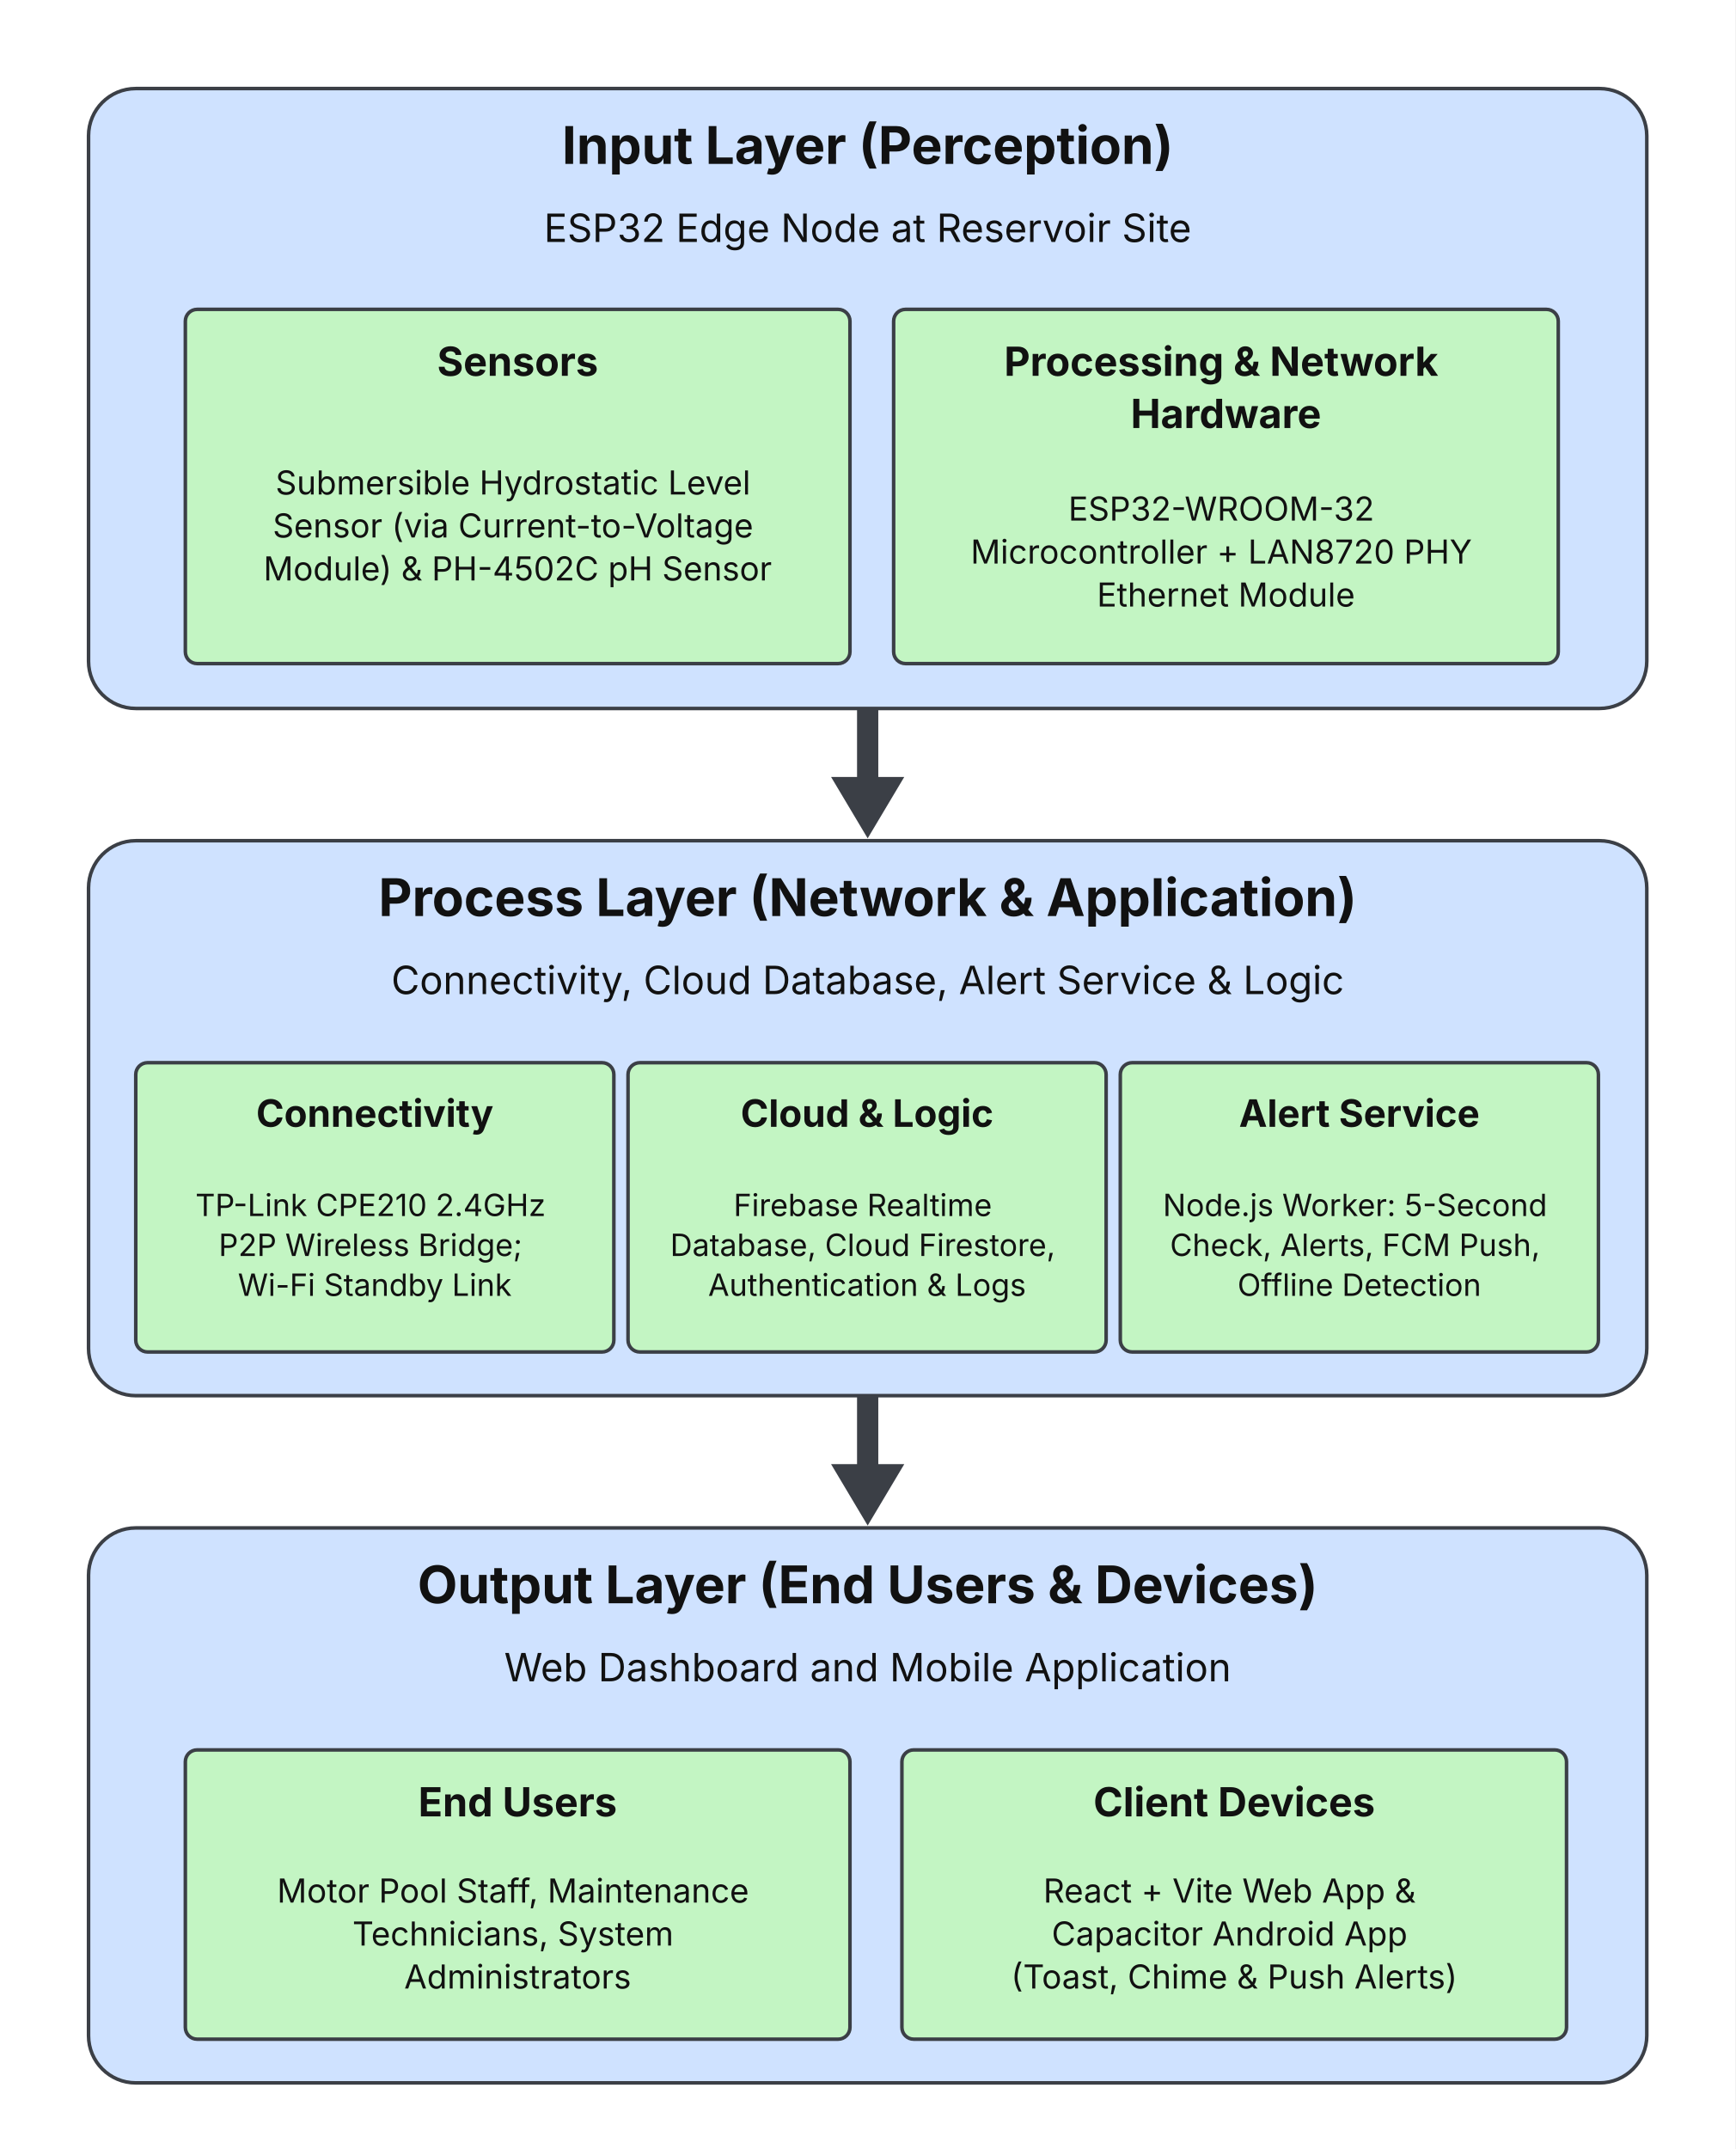
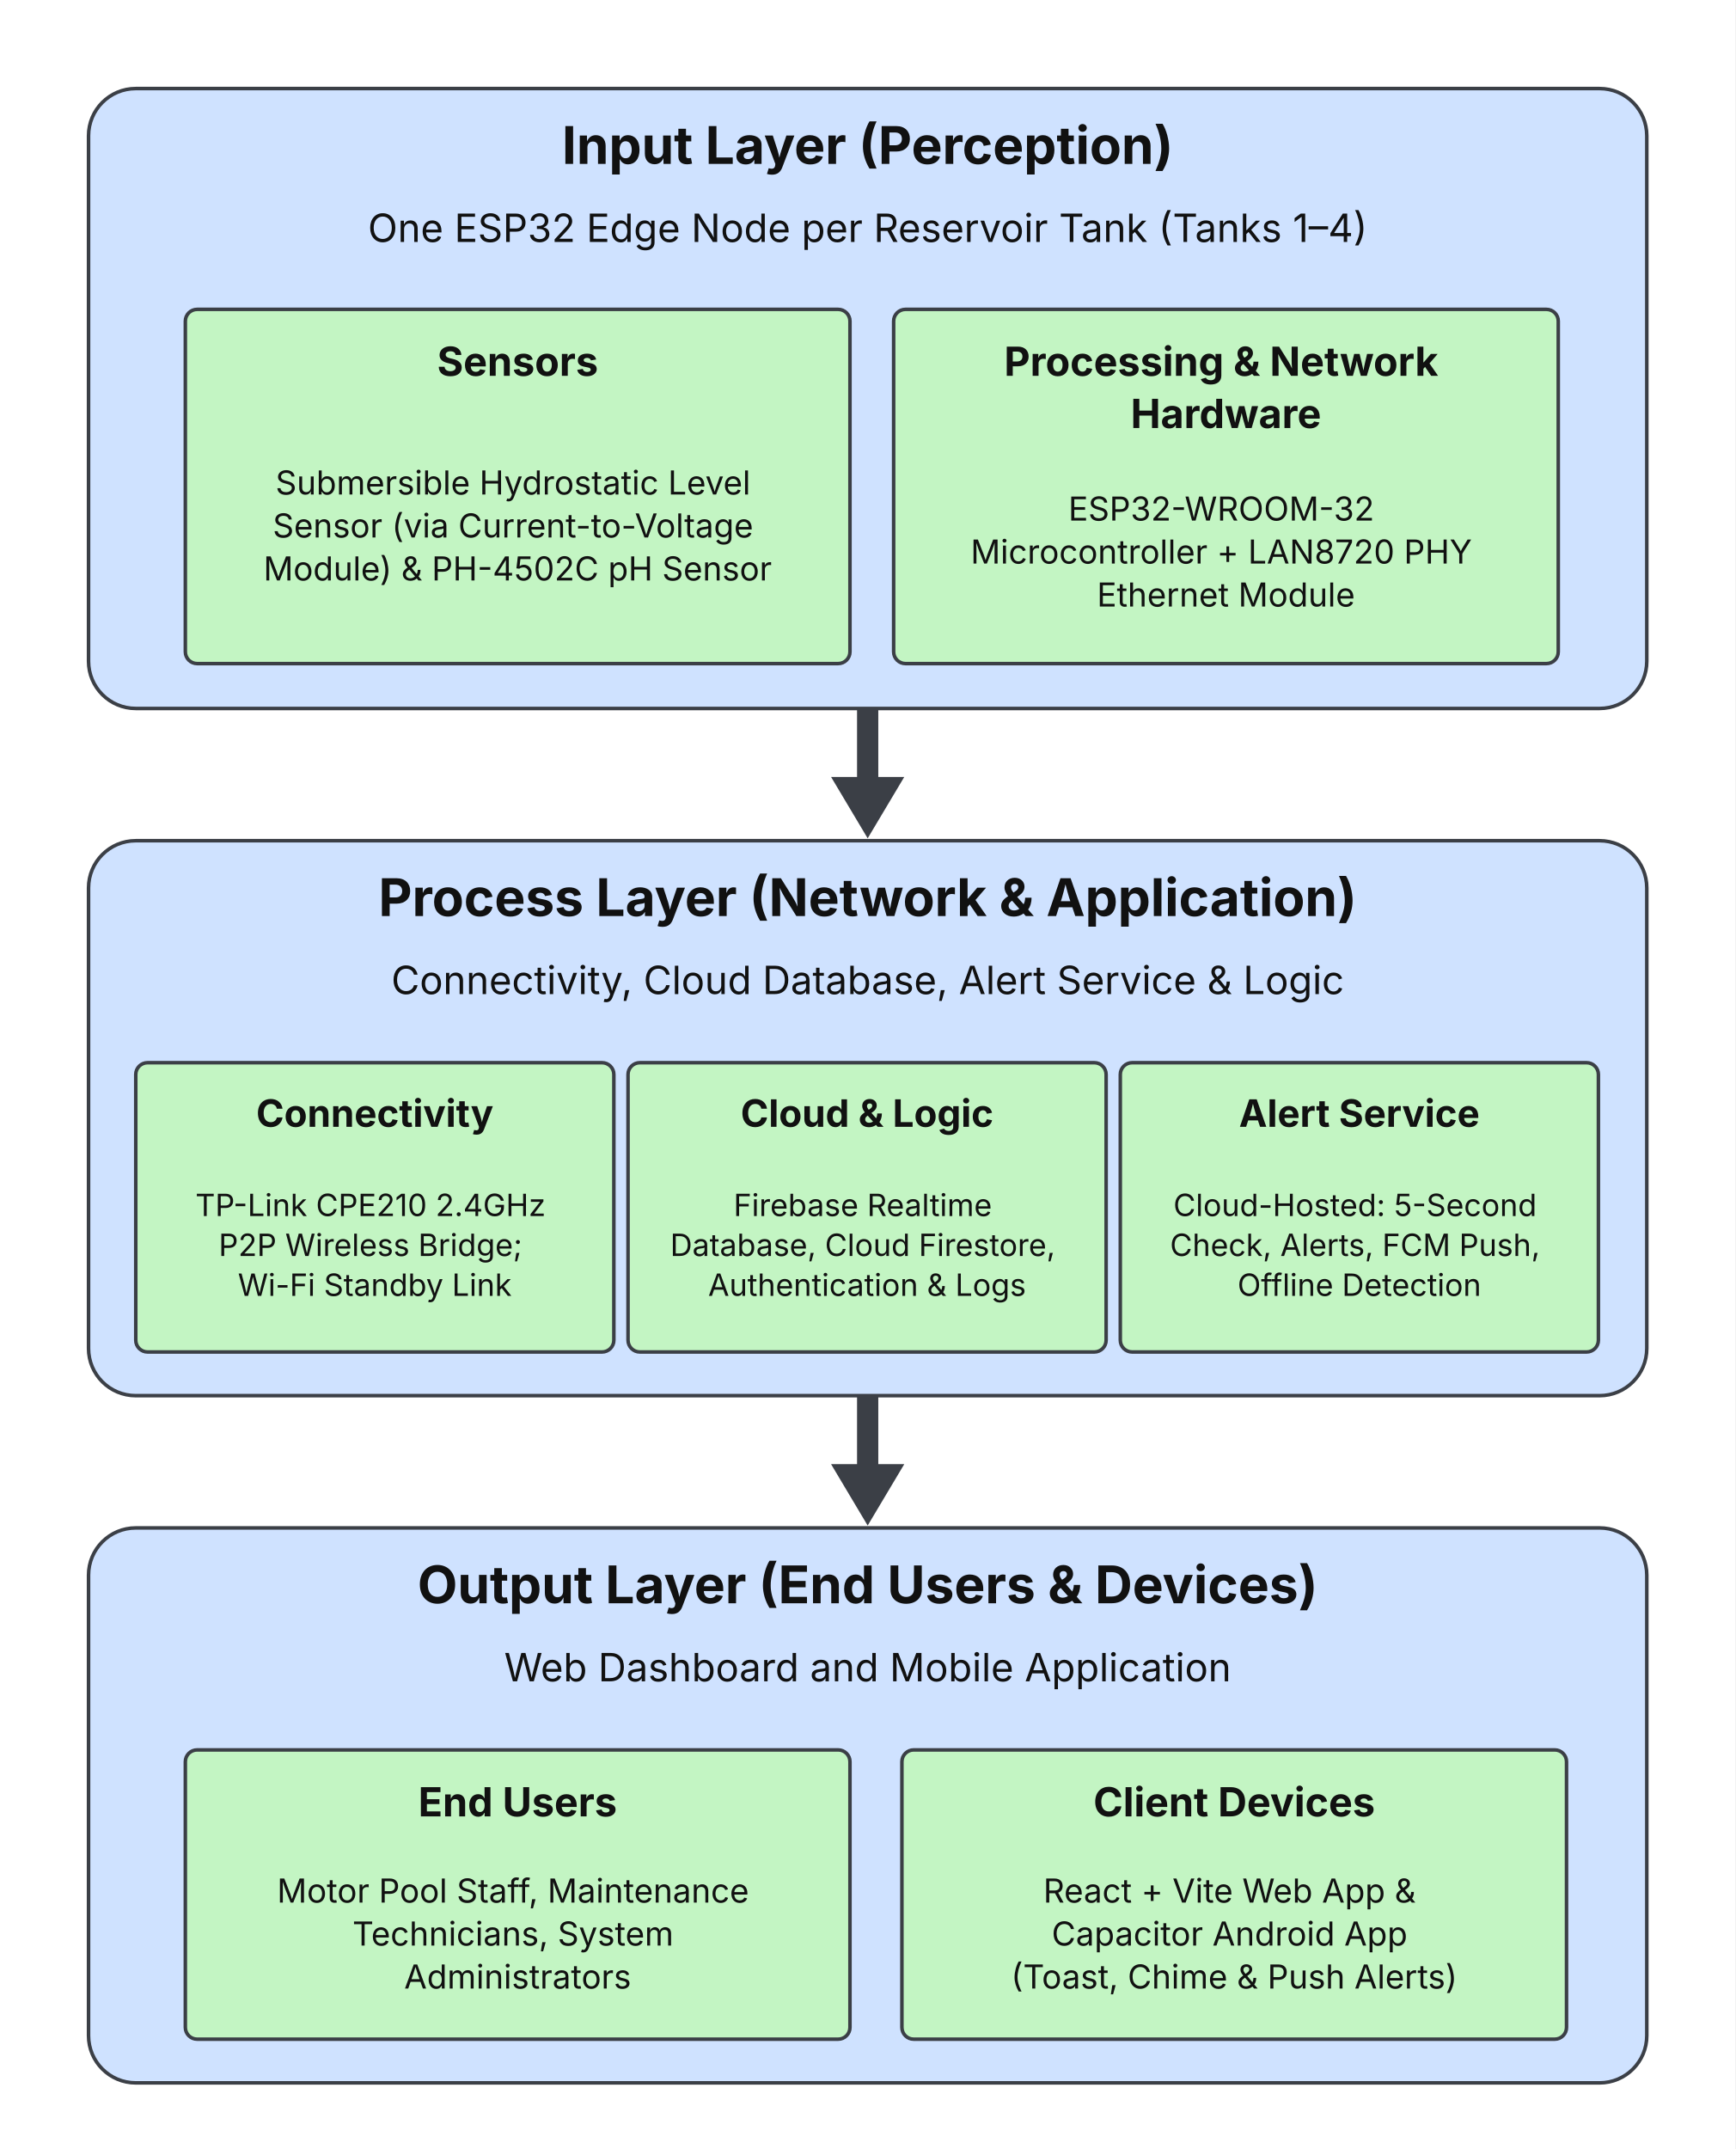
<svg xmlns="http://www.w3.org/2000/svg" width="1470" height="1820" viewBox="0 0 1470 1820">
  <rect width="1470" height="1820" fill="#FFFFFF" />
  <defs>
    <marker id="ah" viewBox="0 0 10 10" refX="9" refY="5" markerWidth="6" markerHeight="6" orient="auto-start-reverse">
      <path d="M0,0 L10,5 L0,10 z" fill="#3B3F46" />
    </marker>
    <marker id="ahs" viewBox="0 0 10 10" refX="9" refY="5" markerWidth="9" markerHeight="9" orient="auto-start-reverse">
      <path d="M0,0 L10,5 L0,10 z" fill="#3B3F46" />
    </marker>
  </defs>
  <rect x="75" y="75" width="1320" height="525" rx="40" fill="#CFE2FF" stroke="#3B3F46" stroke-width="3" />
  <text x="735" y="138.8" font-family="Inter, 'Segoe UI', Arial, sans-serif" font-size="44" font-weight="700" text-anchor="middle" fill="#111111">
    <tspan x="735" dy="0">Input Layer (Perception)</tspan>
  </text>
  <text x="735" y="204.9" font-family="Inter, 'Segoe UI', Arial, sans-serif" font-size="33" font-weight="400" text-anchor="middle" fill="#111111">
-     <tspan x="735" dy="0">ESP32 Edge Node at Reservoir Site</tspan>
+     <tspan x="735" dy="0">One ESP32 Edge Node per Reservoir Tank (Tanks 1–4)</tspan>
  </text>
  <rect x="157" y="262" width="563" height="300" rx="10" fill="#C3F5C3" stroke="#3B3F46" stroke-width="3" />
  <text x="438.5" y="318.3" font-family="Inter, 'Segoe UI', Arial, sans-serif" font-size="34" font-weight="700" text-anchor="middle" fill="#111111">
    <tspan x="438.5" dy="0">Sensors</tspan>
  </text>
  <text x="438.5" y="418.8" font-family="Inter, 'Segoe UI', Arial, sans-serif" font-size="28" font-weight="400" text-anchor="middle" fill="#111111">
    <tspan x="438.5" dy="0">Submersible Hydrostatic Level</tspan>
    <tspan x="438.5" dy="36.4">Sensor (via Current-to-Voltage</tspan>
    <tspan x="438.5" dy="36.4">Module) &amp; PH-4502C pH Sensor</tspan>
  </text>
  <rect x="757" y="262" width="563" height="300" rx="10" fill="#C3F5C3" stroke="#3B3F46" stroke-width="3" />
  <text x="1038.5" y="318.3" font-family="Inter, 'Segoe UI', Arial, sans-serif" font-size="34" font-weight="700" text-anchor="middle" fill="#111111">
    <tspan x="1038.5" dy="0">Processing &amp; Network</tspan>
    <tspan x="1038.5" dy="44.2">Hardware</tspan>
  </text>
  <text x="1038.5" y="440.9" font-family="Inter, 'Segoe UI', Arial, sans-serif" font-size="28" font-weight="400" text-anchor="middle" fill="#111111">
    <tspan x="1038.5" dy="0">ESP32-WROOM-32</tspan>
    <tspan x="1038.5" dy="36.4">Microcontroller + LAN8720 PHY</tspan>
    <tspan x="1038.5" dy="36.4">Ethernet Module</tspan>
  </text>
  <rect x="726" y="600" width="18" height="62" fill="#3B3F46" />
  <polygon points="704,658 766,658 735,710" fill="#3B3F46" />
  <rect x="75" y="712" width="1320" height="470" rx="40" fill="#CFE2FF" stroke="#3B3F46" stroke-width="3" />
  <text x="735" y="775.8" font-family="Inter, 'Segoe UI', Arial, sans-serif" font-size="44" font-weight="700" text-anchor="middle" fill="#111111">
    <tspan x="735" dy="0">Process Layer (Network &amp; Application)</tspan>
  </text>
  <text x="735" y="841.9" font-family="Inter, 'Segoe UI', Arial, sans-serif" font-size="33" font-weight="400" text-anchor="middle" fill="#111111">
    <tspan x="735" dy="0">Connectivity, Cloud Database, Alert Service &amp; Logic</tspan>
  </text>
  <rect x="115" y="900" width="405" height="245" rx="10" fill="#C3F5C3" stroke="#3B3F46" stroke-width="3" />
  <text x="317.5" y="954.3" font-family="Inter, 'Segoe UI', Arial, sans-serif" font-size="32" font-weight="700" text-anchor="middle" fill="#111111">
    <tspan x="317.5" dy="0">Connectivity</tspan>
  </text>
  <text x="317.5" y="1029.9" font-family="Inter, 'Segoe UI', Arial, sans-serif" font-size="26" font-weight="400" text-anchor="middle" fill="#111111">
    <tspan x="317.5" dy="0">TP-Link CPE210 2.4GHz</tspan>
    <tspan x="317.5" dy="33.8">P2P Wireless Bridge;</tspan>
    <tspan x="317.5" dy="33.8">Wi-Fi Standby Link</tspan>
  </text>
  <rect x="532" y="900" width="405" height="245" rx="10" fill="#C3F5C3" stroke="#3B3F46" stroke-width="3" />
  <text x="734.5" y="954.3" font-family="Inter, 'Segoe UI', Arial, sans-serif" font-size="32" font-weight="700" text-anchor="middle" fill="#111111">
    <tspan x="734.5" dy="0">Cloud &amp; Logic</tspan>
  </text>
  <text x="734.5" y="1029.9" font-family="Inter, 'Segoe UI', Arial, sans-serif" font-size="26" font-weight="400" text-anchor="middle" fill="#111111">
    <tspan x="734.5" dy="0">Firebase Realtime</tspan>
    <tspan x="734.5" dy="33.8">Database, Cloud Firestore,</tspan>
    <tspan x="734.5" dy="33.8">Authentication &amp; Logs</tspan>
  </text>
  <rect x="949" y="900" width="405" height="245" rx="10" fill="#C3F5C3" stroke="#3B3F46" stroke-width="3" />
  <text x="1151.5" y="954.3" font-family="Inter, 'Segoe UI', Arial, sans-serif" font-size="32" font-weight="700" text-anchor="middle" fill="#111111">
    <tspan x="1151.5" dy="0">Alert Service</tspan>
  </text>
  <text x="1151.5" y="1029.9" font-family="Inter, 'Segoe UI', Arial, sans-serif" font-size="26" font-weight="400" text-anchor="middle" fill="#111111">
-     <tspan x="1151.5" dy="0">Node.js Worker: 5-Second</tspan>
+     <tspan x="1151.5" dy="0">Cloud-Hosted: 5-Second</tspan>
    <tspan x="1151.5" dy="33.8">Check, Alerts, FCM Push,</tspan>
    <tspan x="1151.5" dy="33.8">Offline Detection</tspan>
  </text>
  <rect x="726" y="1182" width="18" height="62" fill="#3B3F46" />
  <polygon points="704,1240 766,1240 735,1292" fill="#3B3F46" />
  <rect x="75" y="1294" width="1320" height="470" rx="40" fill="#CFE2FF" stroke="#3B3F46" stroke-width="3" />
  <text x="735" y="1357.8" font-family="Inter, 'Segoe UI', Arial, sans-serif" font-size="44" font-weight="700" text-anchor="middle" fill="#111111">
    <tspan x="735" dy="0">Output Layer (End Users &amp; Devices)</tspan>
  </text>
  <text x="735" y="1423.9" font-family="Inter, 'Segoe UI', Arial, sans-serif" font-size="33" font-weight="400" text-anchor="middle" fill="#111111">
    <tspan x="735" dy="0">Web Dashboard and Mobile Application</tspan>
  </text>
  <rect x="157" y="1482" width="563" height="245" rx="10" fill="#C3F5C3" stroke="#3B3F46" stroke-width="3" />
  <text x="438.5" y="1538.3" font-family="Inter, 'Segoe UI', Arial, sans-serif" font-size="34" font-weight="700" text-anchor="middle" fill="#111111">
    <tspan x="438.5" dy="0">End Users</tspan>
  </text>
  <text x="438.5" y="1611.3" font-family="Inter, 'Segoe UI', Arial, sans-serif" font-size="28" font-weight="400" text-anchor="middle" fill="#111111">
    <tspan x="438.5" dy="0">Motor Pool Staff, Maintenance</tspan>
    <tspan x="438.5" dy="36.4">Technicians, System</tspan>
    <tspan x="438.5" dy="36.4">Administrators</tspan>
  </text>
  <rect x="764" y="1482" width="563" height="245" rx="10" fill="#C3F5C3" stroke="#3B3F46" stroke-width="3" />
  <text x="1045.5" y="1538.3" font-family="Inter, 'Segoe UI', Arial, sans-serif" font-size="34" font-weight="700" text-anchor="middle" fill="#111111">
    <tspan x="1045.5" dy="0">Client Devices</tspan>
  </text>
  <text x="1045.5" y="1611.3" font-family="Inter, 'Segoe UI', Arial, sans-serif" font-size="28" font-weight="400" text-anchor="middle" fill="#111111">
    <tspan x="1045.5" dy="0">React + Vite Web App &amp;</tspan>
    <tspan x="1045.5" dy="36.4">Capacitor Android App</tspan>
    <tspan x="1045.5" dy="36.4">(Toast, Chime &amp; Push Alerts)</tspan>
  </text>
</svg>
